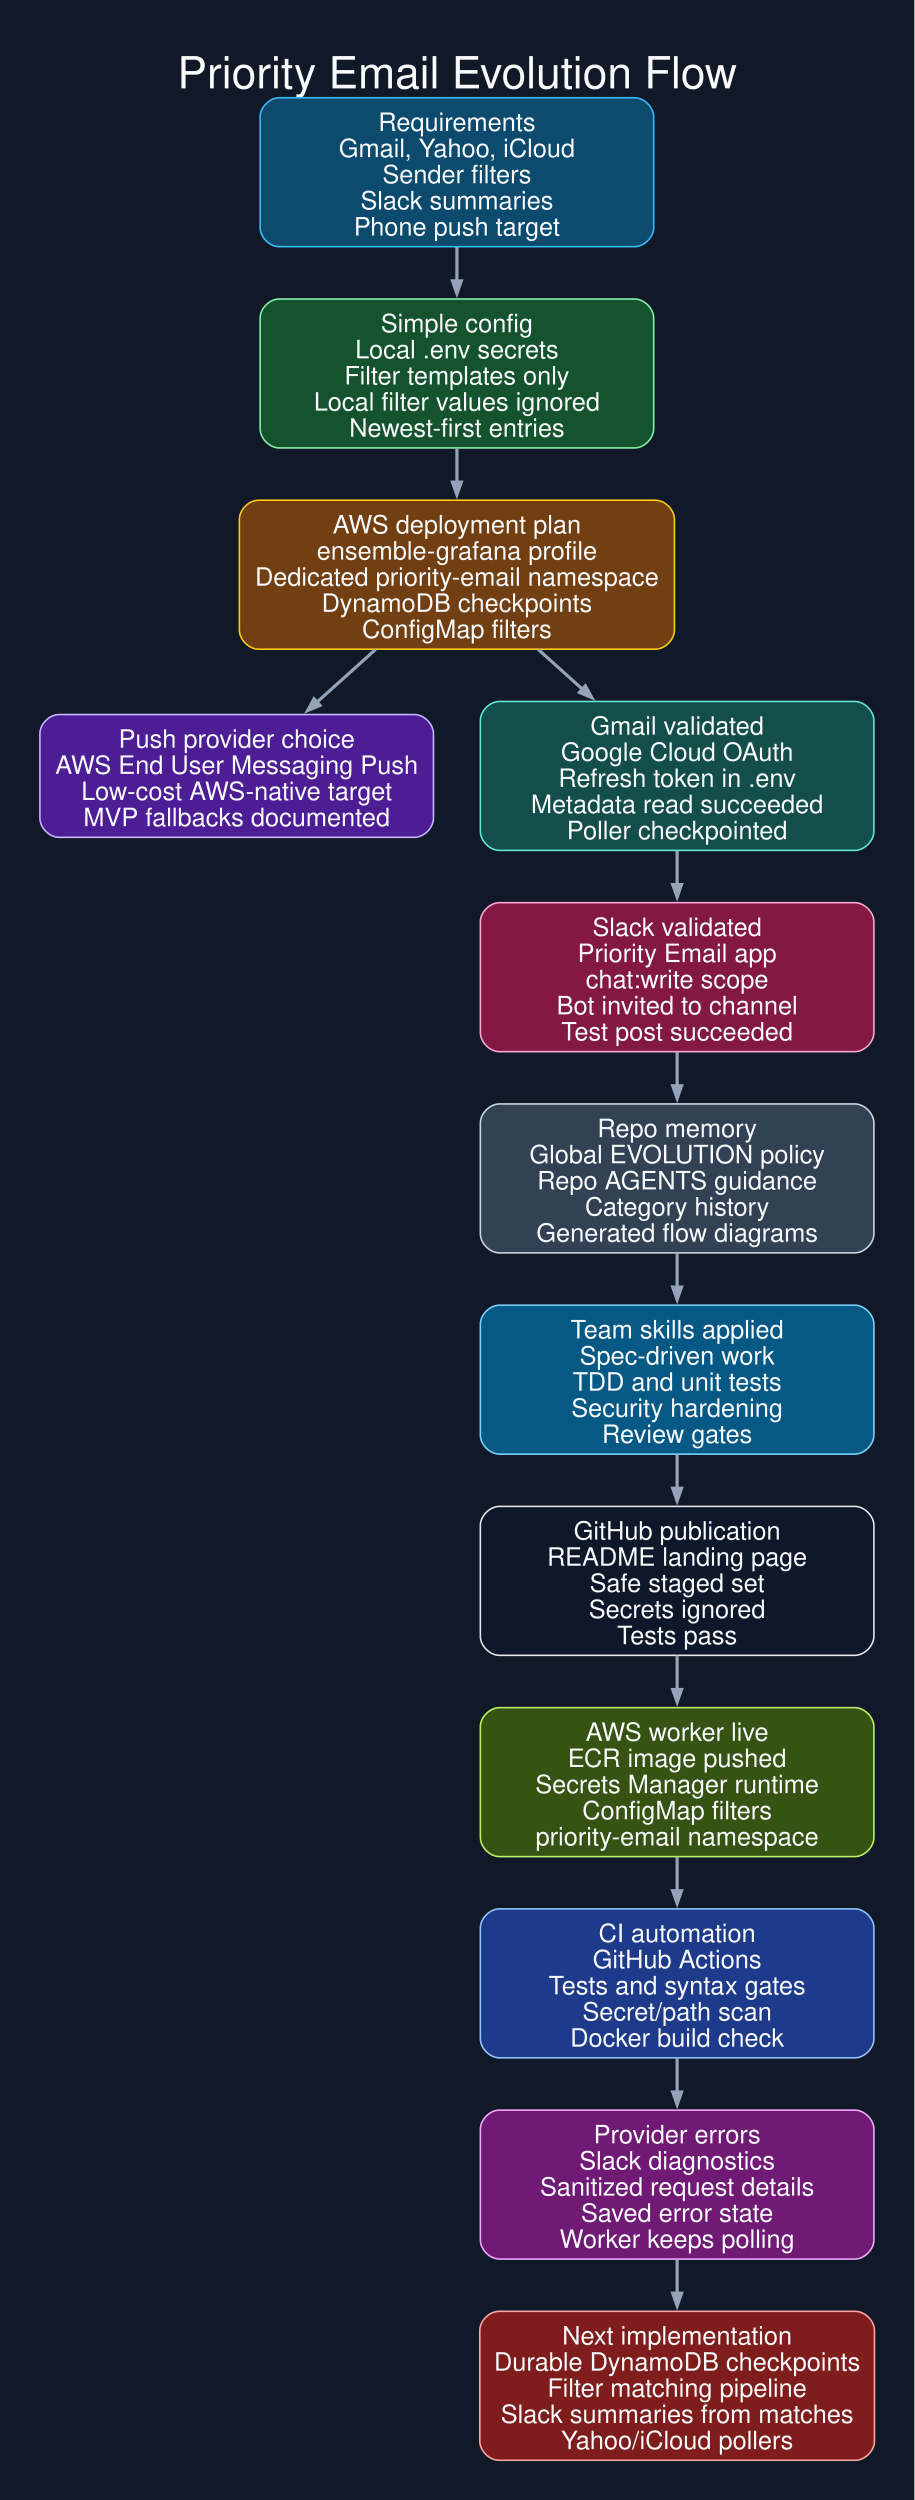
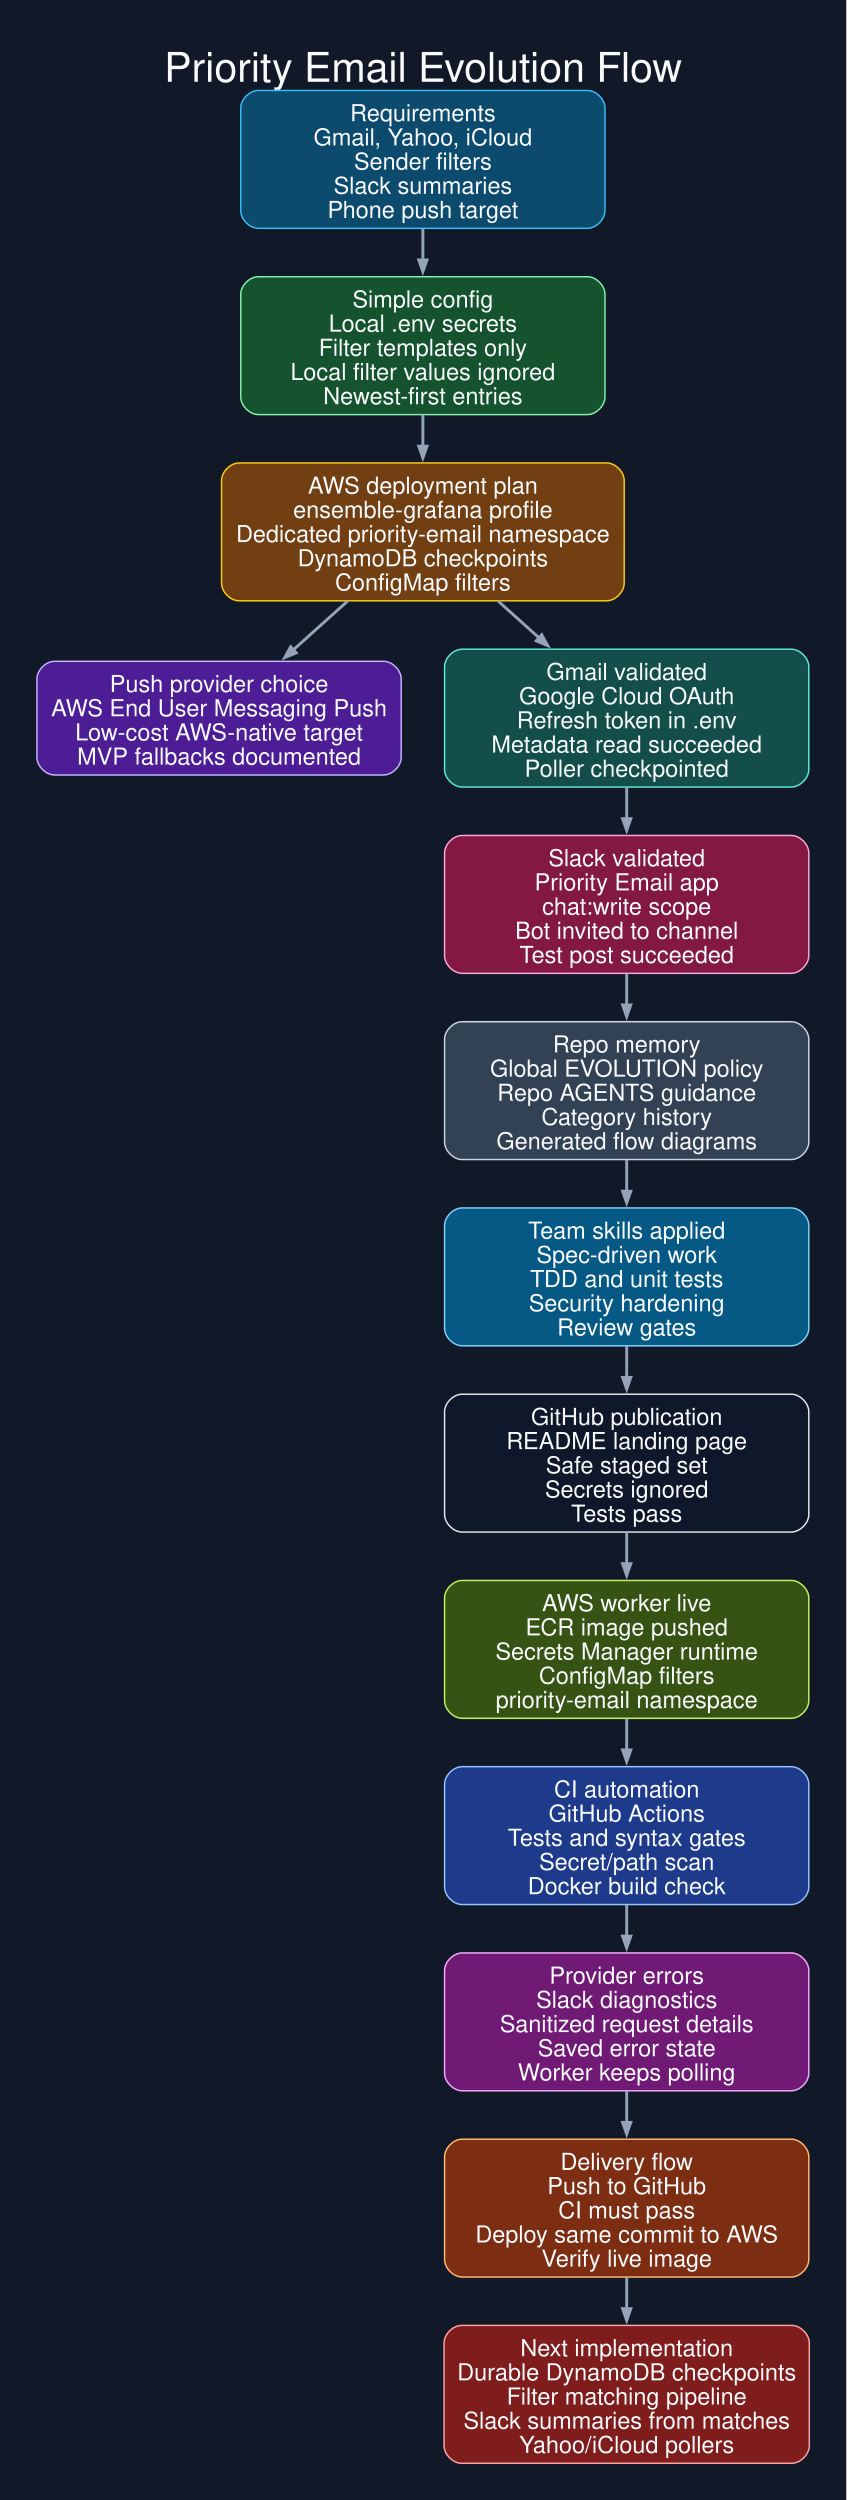
- <svg xmlns="http://www.w3.org/2000/svg" width="577pt" height="1578pt" viewBox="0.00 0.00 577.00 1578.00">
-   <g id="graph0" class="graph" transform="scale(1 1) rotate(0) translate(25.2 1552.94)">
-     <polygon fill="#111827" stroke="none" points="-25.2,25.2 -25.2,-1552.94 551.95,-1552.94 551.95,25.2 -25.2,25.2" />
-     <text xml:space="preserve" text-anchor="middle" x="263.37" y="-1497.14" font-family="Helvetica,sans-Serif" font-size="28.00" fill="#f8fafc">Priority Email Evolution Flow</text>
+ <svg xmlns="http://www.w3.org/2000/svg" width="577pt" height="1705pt" viewBox="0.00 0.00 577.00 1705.00">
+   <g id="graph0" class="graph" transform="scale(1 1) rotate(0) translate(25.2 1679.96)">
+     <polygon fill="#111827" stroke="none" points="-25.2,25.2 -25.2,-1679.96 551.95,-1679.96 551.95,25.2 -25.2,25.2" />
+     <text xml:space="preserve" text-anchor="middle" x="263.37" y="-1624.16" font-family="Helvetica,sans-Serif" font-size="28.00" fill="#f8fafc">Priority Email Evolution Flow</text>
    <g id="node1" class="node">
-       <path fill="#0c4a6e" stroke="#38bdf8" d="M375.4,-1491.24C375.4,-1491.24 151,-1491.24 151,-1491.24 145,-1491.24 139,-1485.24 139,-1479.24 139,-1479.24 139,-1409.22 139,-1409.22 139,-1403.22 145,-1397.22 151,-1397.22 151,-1397.22 375.4,-1397.22 375.4,-1397.22 381.4,-1397.22 387.4,-1403.22 387.4,-1409.22 387.4,-1409.22 387.4,-1479.24 387.4,-1479.24 387.4,-1485.24 381.4,-1491.24 375.4,-1491.24" />
-       <text xml:space="preserve" text-anchor="middle" x="263.2" y="-1470.28" font-family="Helvetica,sans-Serif" font-size="16.00" fill="#f8fafc">Requirements</text>
-       <text xml:space="preserve" text-anchor="middle" x="263.2" y="-1453.78" font-family="Helvetica,sans-Serif" font-size="16.00" fill="#f8fafc">Gmail, Yahoo, iCloud</text>
-       <text xml:space="preserve" text-anchor="middle" x="263.2" y="-1437.28" font-family="Helvetica,sans-Serif" font-size="16.00" fill="#f8fafc">Sender filters</text>
-       <text xml:space="preserve" text-anchor="middle" x="263.2" y="-1420.78" font-family="Helvetica,sans-Serif" font-size="16.00" fill="#f8fafc">Slack summaries</text>
-       <text xml:space="preserve" text-anchor="middle" x="263.2" y="-1404.28" font-family="Helvetica,sans-Serif" font-size="16.00" fill="#f8fafc">Phone push target</text>
+       <path fill="#0c4a6e" stroke="#38bdf8" d="M375.4,-1618.26C375.4,-1618.26 151,-1618.26 151,-1618.26 145,-1618.26 139,-1612.26 139,-1606.26 139,-1606.26 139,-1536.24 139,-1536.24 139,-1530.24 145,-1524.24 151,-1524.24 151,-1524.24 375.4,-1524.24 375.4,-1524.24 381.4,-1524.24 387.4,-1530.24 387.4,-1536.24 387.4,-1536.24 387.4,-1606.26 387.4,-1606.26 387.4,-1612.26 381.4,-1618.26 375.4,-1618.26" />
+       <text xml:space="preserve" text-anchor="middle" x="263.2" y="-1597.3" font-family="Helvetica,sans-Serif" font-size="16.00" fill="#f8fafc">Requirements</text>
+       <text xml:space="preserve" text-anchor="middle" x="263.2" y="-1580.8" font-family="Helvetica,sans-Serif" font-size="16.00" fill="#f8fafc">Gmail, Yahoo, iCloud</text>
+       <text xml:space="preserve" text-anchor="middle" x="263.2" y="-1564.3" font-family="Helvetica,sans-Serif" font-size="16.00" fill="#f8fafc">Sender filters</text>
+       <text xml:space="preserve" text-anchor="middle" x="263.2" y="-1547.8" font-family="Helvetica,sans-Serif" font-size="16.00" fill="#f8fafc">Slack summaries</text>
+       <text xml:space="preserve" text-anchor="middle" x="263.2" y="-1531.3" font-family="Helvetica,sans-Serif" font-size="16.00" fill="#f8fafc">Phone push target</text>
    </g>
    <g id="node2" class="node">
-       <path fill="#14532d" stroke="#86efac" d="M375.4,-1364.22C375.4,-1364.22 151,-1364.22 151,-1364.22 145,-1364.22 139,-1358.22 139,-1352.22 139,-1352.22 139,-1282.2 139,-1282.2 139,-1276.2 145,-1270.2 151,-1270.2 151,-1270.2 375.4,-1270.2 375.4,-1270.2 381.4,-1270.2 387.4,-1276.2 387.4,-1282.2 387.4,-1282.2 387.4,-1352.22 387.4,-1352.22 387.4,-1358.22 381.4,-1364.22 375.4,-1364.22" />
-       <text xml:space="preserve" text-anchor="middle" x="263.2" y="-1343.26" font-family="Helvetica,sans-Serif" font-size="16.00" fill="#f8fafc">Simple config</text>
-       <text xml:space="preserve" text-anchor="middle" x="263.2" y="-1326.76" font-family="Helvetica,sans-Serif" font-size="16.00" fill="#f8fafc">Local .env secrets</text>
-       <text xml:space="preserve" text-anchor="middle" x="263.2" y="-1310.26" font-family="Helvetica,sans-Serif" font-size="16.00" fill="#f8fafc">Filter templates only</text>
-       <text xml:space="preserve" text-anchor="middle" x="263.2" y="-1293.76" font-family="Helvetica,sans-Serif" font-size="16.00" fill="#f8fafc">Local filter values ignored</text>
-       <text xml:space="preserve" text-anchor="middle" x="263.2" y="-1277.26" font-family="Helvetica,sans-Serif" font-size="16.00" fill="#f8fafc">Newest-first entries</text>
+       <path fill="#14532d" stroke="#86efac" d="M375.4,-1491.24C375.4,-1491.24 151,-1491.24 151,-1491.24 145,-1491.24 139,-1485.24 139,-1479.24 139,-1479.24 139,-1409.22 139,-1409.22 139,-1403.22 145,-1397.22 151,-1397.22 151,-1397.22 375.4,-1397.22 375.4,-1397.22 381.4,-1397.22 387.4,-1403.22 387.4,-1409.22 387.4,-1409.22 387.4,-1479.24 387.4,-1479.24 387.4,-1485.24 381.4,-1491.24 375.4,-1491.24" />
+       <text xml:space="preserve" text-anchor="middle" x="263.2" y="-1470.28" font-family="Helvetica,sans-Serif" font-size="16.00" fill="#f8fafc">Simple config</text>
+       <text xml:space="preserve" text-anchor="middle" x="263.2" y="-1453.78" font-family="Helvetica,sans-Serif" font-size="16.00" fill="#f8fafc">Local .env secrets</text>
+       <text xml:space="preserve" text-anchor="middle" x="263.2" y="-1437.28" font-family="Helvetica,sans-Serif" font-size="16.00" fill="#f8fafc">Filter templates only</text>
+       <text xml:space="preserve" text-anchor="middle" x="263.2" y="-1420.78" font-family="Helvetica,sans-Serif" font-size="16.00" fill="#f8fafc">Local filter values ignored</text>
+       <text xml:space="preserve" text-anchor="middle" x="263.2" y="-1404.28" font-family="Helvetica,sans-Serif" font-size="16.00" fill="#f8fafc">Newest-first entries</text>
    </g>
    <g id="edge1" class="edge">
+       <path fill="none" stroke="#94a3b8" stroke-width="2" d="M263.2,-1524.05C263.2,-1517.03 263.2,-1509.72 263.2,-1502.49" />
+       <polygon fill="#94a3b8" stroke="#94a3b8" stroke-width="2" points="266,-1502.68 263.2,-1494.68 260.4,-1502.68 266,-1502.68" />
+     </g>
+     <g id="node3" class="node">
+       <path fill="#713f12" stroke="#facc15" d="M388.5,-1364.22C388.5,-1364.22 137.9,-1364.22 137.9,-1364.22 131.9,-1364.22 125.91,-1358.22 125.91,-1352.22 125.91,-1352.22 125.91,-1282.2 125.91,-1282.2 125.91,-1276.2 131.91,-1270.2 137.91,-1270.2 137.91,-1270.2 388.5,-1270.2 388.5,-1270.2 394.5,-1270.2 400.5,-1276.2 400.5,-1282.2 400.5,-1282.2 400.5,-1352.22 400.5,-1352.22 400.5,-1358.22 394.5,-1364.22 388.5,-1364.22" />
+       <text xml:space="preserve" text-anchor="middle" x="263.2" y="-1343.26" font-family="Helvetica,sans-Serif" font-size="16.00" fill="#f8fafc">AWS deployment plan</text>
+       <text xml:space="preserve" text-anchor="middle" x="263.2" y="-1326.76" font-family="Helvetica,sans-Serif" font-size="16.00" fill="#f8fafc">ensemble-grafana profile</text>
+       <text xml:space="preserve" text-anchor="middle" x="263.2" y="-1310.26" font-family="Helvetica,sans-Serif" font-size="16.00" fill="#f8fafc">Dedicated priority-email namespace</text>
+       <text xml:space="preserve" text-anchor="middle" x="263.2" y="-1293.76" font-family="Helvetica,sans-Serif" font-size="16.00" fill="#f8fafc">DynamoDB checkpoints</text>
+       <text xml:space="preserve" text-anchor="middle" x="263.2" y="-1277.26" font-family="Helvetica,sans-Serif" font-size="16.00" fill="#f8fafc">ConfigMap filters</text>
+     </g>
+     <g id="edge2" class="edge">
      <path fill="none" stroke="#94a3b8" stroke-width="2" d="M263.2,-1397.03C263.2,-1390.01 263.2,-1382.7 263.2,-1375.47" />
      <polygon fill="#94a3b8" stroke="#94a3b8" stroke-width="2" points="266,-1375.66 263.2,-1367.66 260.4,-1375.66 266,-1375.66" />
    </g>
-     <g id="node3" class="node">
-       <path fill="#713f12" stroke="#facc15" d="M388.5,-1237.2C388.5,-1237.2 137.9,-1237.2 137.9,-1237.2 131.9,-1237.2 125.91,-1231.2 125.91,-1225.2 125.91,-1225.2 125.91,-1155.18 125.91,-1155.18 125.91,-1149.18 131.91,-1143.18 137.91,-1143.18 137.91,-1143.18 388.5,-1143.18 388.5,-1143.18 394.5,-1143.18 400.5,-1149.18 400.5,-1155.18 400.5,-1155.18 400.5,-1225.2 400.5,-1225.2 400.5,-1231.2 394.5,-1237.2 388.5,-1237.2" />
-       <text xml:space="preserve" text-anchor="middle" x="263.2" y="-1216.24" font-family="Helvetica,sans-Serif" font-size="16.00" fill="#f8fafc">AWS deployment plan</text>
-       <text xml:space="preserve" text-anchor="middle" x="263.2" y="-1199.74" font-family="Helvetica,sans-Serif" font-size="16.00" fill="#f8fafc">ensemble-grafana profile</text>
-       <text xml:space="preserve" text-anchor="middle" x="263.2" y="-1183.24" font-family="Helvetica,sans-Serif" font-size="16.00" fill="#f8fafc">Dedicated priority-email namespace</text>
-       <text xml:space="preserve" text-anchor="middle" x="263.2" y="-1166.74" font-family="Helvetica,sans-Serif" font-size="16.00" fill="#f8fafc">DynamoDB checkpoints</text>
-       <text xml:space="preserve" text-anchor="middle" x="263.2" y="-1150.24" font-family="Helvetica,sans-Serif" font-size="16.00" fill="#f8fafc">ConfigMap filters</text>
-     </g>
-     <g id="edge2" class="edge">
-       <path fill="none" stroke="#94a3b8" stroke-width="2" d="M263.2,-1270.01C263.2,-1262.99 263.2,-1255.68 263.2,-1248.45" />
-       <polygon fill="#94a3b8" stroke="#94a3b8" stroke-width="2" points="266,-1248.64 263.2,-1240.64 260.4,-1248.64 266,-1248.64" />
-     </g>
    <g id="node4" class="node">
-       <path fill="#4c1d95" stroke="#c4b5fd" d="M236.4,-1101.93C236.4,-1101.93 12,-1101.93 12,-1101.93 6,-1101.93 0,-1095.93 0,-1089.93 0,-1089.93 0,-1036.41 0,-1036.41 0,-1030.41 6,-1024.41 12,-1024.41 12,-1024.41 236.4,-1024.41 236.4,-1024.41 242.4,-1024.41 248.4,-1030.41 248.4,-1036.41 248.4,-1036.41 248.4,-1089.93 248.4,-1089.93 248.4,-1095.93 242.4,-1101.93 236.4,-1101.93" />
-       <text xml:space="preserve" text-anchor="middle" x="124.2" y="-1080.97" font-family="Helvetica,sans-Serif" font-size="16.00" fill="#f8fafc">Push provider choice</text>
-       <text xml:space="preserve" text-anchor="middle" x="124.2" y="-1064.47" font-family="Helvetica,sans-Serif" font-size="16.00" fill="#f8fafc">AWS End User Messaging Push</text>
-       <text xml:space="preserve" text-anchor="middle" x="124.2" y="-1047.97" font-family="Helvetica,sans-Serif" font-size="16.00" fill="#f8fafc">Low-cost AWS-native target</text>
-       <text xml:space="preserve" text-anchor="middle" x="124.2" y="-1031.47" font-family="Helvetica,sans-Serif" font-size="16.00" fill="#f8fafc">MVP fallbacks documented</text>
+       <path fill="#4c1d95" stroke="#c4b5fd" d="M236.4,-1228.95C236.4,-1228.95 12,-1228.95 12,-1228.95 6,-1228.95 0,-1222.95 0,-1216.95 0,-1216.95 0,-1163.43 0,-1163.43 0,-1157.43 6,-1151.43 12,-1151.43 12,-1151.43 236.4,-1151.43 236.4,-1151.43 242.4,-1151.43 248.4,-1157.43 248.4,-1163.43 248.4,-1163.43 248.4,-1216.95 248.4,-1216.95 248.4,-1222.95 242.4,-1228.95 236.4,-1228.95" />
+       <text xml:space="preserve" text-anchor="middle" x="124.2" y="-1207.99" font-family="Helvetica,sans-Serif" font-size="16.00" fill="#f8fafc">Push provider choice</text>
+       <text xml:space="preserve" text-anchor="middle" x="124.2" y="-1191.49" font-family="Helvetica,sans-Serif" font-size="16.00" fill="#f8fafc">AWS End User Messaging Push</text>
+       <text xml:space="preserve" text-anchor="middle" x="124.2" y="-1174.99" font-family="Helvetica,sans-Serif" font-size="16.00" fill="#f8fafc">Low-cost AWS-native target</text>
+       <text xml:space="preserve" text-anchor="middle" x="124.2" y="-1158.49" font-family="Helvetica,sans-Serif" font-size="16.00" fill="#f8fafc">MVP fallbacks documented</text>
    </g>
    <g id="edge3" class="edge">
-       <path fill="none" stroke="#94a3b8" stroke-width="2" d="M211.84,-1142.99C199.77,-1132.14 186.92,-1120.59 174.89,-1109.76" />
-       <polygon fill="#94a3b8" stroke="#94a3b8" stroke-width="2" points="176.78,-1107.69 168.96,-1104.43 173.03,-1111.86 176.78,-1107.69" />
+       <path fill="none" stroke="#94a3b8" stroke-width="2" d="M211.84,-1270.01C199.77,-1259.16 186.92,-1247.61 174.89,-1236.78" />
+       <polygon fill="#94a3b8" stroke="#94a3b8" stroke-width="2" points="176.78,-1234.71 168.96,-1231.45 173.03,-1238.88 176.78,-1234.71" />
    </g>
    <g id="node5" class="node">
-       <path fill="#134e4a" stroke="#5eead4" d="M514.4,-1110.18C514.4,-1110.18 290,-1110.18 290,-1110.18 284,-1110.18 278,-1104.18 278,-1098.18 278,-1098.18 278,-1028.16 278,-1028.16 278,-1022.16 284,-1016.16 290,-1016.16 290,-1016.16 514.4,-1016.16 514.4,-1016.16 520.4,-1016.16 526.4,-1022.16 526.4,-1028.16 526.4,-1028.16 526.4,-1098.18 526.4,-1098.18 526.4,-1104.18 520.4,-1110.18 514.4,-1110.18" />
-       <text xml:space="preserve" text-anchor="middle" x="402.2" y="-1089.22" font-family="Helvetica,sans-Serif" font-size="16.00" fill="#f8fafc">Gmail validated</text>
-       <text xml:space="preserve" text-anchor="middle" x="402.2" y="-1072.72" font-family="Helvetica,sans-Serif" font-size="16.00" fill="#f8fafc">Google Cloud OAuth</text>
-       <text xml:space="preserve" text-anchor="middle" x="402.2" y="-1056.22" font-family="Helvetica,sans-Serif" font-size="16.00" fill="#f8fafc">Refresh token in .env</text>
-       <text xml:space="preserve" text-anchor="middle" x="402.2" y="-1039.72" font-family="Helvetica,sans-Serif" font-size="16.00" fill="#f8fafc">Metadata read succeeded</text>
-       <text xml:space="preserve" text-anchor="middle" x="402.2" y="-1023.22" font-family="Helvetica,sans-Serif" font-size="16.00" fill="#f8fafc">Poller checkpointed</text>
+       <path fill="#134e4a" stroke="#5eead4" d="M514.4,-1237.2C514.4,-1237.2 290,-1237.2 290,-1237.2 284,-1237.2 278,-1231.2 278,-1225.2 278,-1225.2 278,-1155.18 278,-1155.18 278,-1149.18 284,-1143.18 290,-1143.18 290,-1143.18 514.4,-1143.18 514.4,-1143.18 520.4,-1143.18 526.4,-1149.18 526.4,-1155.18 526.4,-1155.18 526.4,-1225.2 526.4,-1225.2 526.4,-1231.2 520.4,-1237.2 514.4,-1237.2" />
+       <text xml:space="preserve" text-anchor="middle" x="402.2" y="-1216.24" font-family="Helvetica,sans-Serif" font-size="16.00" fill="#f8fafc">Gmail validated</text>
+       <text xml:space="preserve" text-anchor="middle" x="402.2" y="-1199.74" font-family="Helvetica,sans-Serif" font-size="16.00" fill="#f8fafc">Google Cloud OAuth</text>
+       <text xml:space="preserve" text-anchor="middle" x="402.2" y="-1183.24" font-family="Helvetica,sans-Serif" font-size="16.00" fill="#f8fafc">Refresh token in .env</text>
+       <text xml:space="preserve" text-anchor="middle" x="402.2" y="-1166.74" font-family="Helvetica,sans-Serif" font-size="16.00" fill="#f8fafc">Metadata read succeeded</text>
+       <text xml:space="preserve" text-anchor="middle" x="402.2" y="-1150.24" font-family="Helvetica,sans-Serif" font-size="16.00" fill="#f8fafc">Poller checkpointed</text>
    </g>
    <g id="edge4" class="edge">
-       <path fill="none" stroke="#94a3b8" stroke-width="2" d="M314.56,-1142.99C323.66,-1134.81 333.19,-1126.24 342.49,-1117.87" />
-       <polygon fill="#94a3b8" stroke="#94a3b8" stroke-width="2" points="344.26,-1120.05 348.33,-1112.62 340.51,-1115.89 344.26,-1120.05" />
+       <path fill="none" stroke="#94a3b8" stroke-width="2" d="M314.56,-1270.01C323.66,-1261.83 333.19,-1253.26 342.49,-1244.89" />
+       <polygon fill="#94a3b8" stroke="#94a3b8" stroke-width="2" points="344.26,-1247.07 348.33,-1239.64 340.51,-1242.91 344.26,-1247.07" />
    </g>
    <g id="node6" class="node">
-       <path fill="#831843" stroke="#f9a8d4" d="M514.4,-983.16C514.4,-983.16 290,-983.16 290,-983.16 284,-983.16 278,-977.16 278,-971.16 278,-971.16 278,-901.14 278,-901.14 278,-895.14 284,-889.14 290,-889.14 290,-889.14 514.4,-889.14 514.4,-889.14 520.4,-889.14 526.4,-895.14 526.4,-901.14 526.4,-901.14 526.4,-971.16 526.4,-971.16 526.4,-977.16 520.4,-983.16 514.4,-983.16" />
-       <text xml:space="preserve" text-anchor="middle" x="402.2" y="-962.2" font-family="Helvetica,sans-Serif" font-size="16.00" fill="#f8fafc">Slack validated</text>
-       <text xml:space="preserve" text-anchor="middle" x="402.2" y="-945.7" font-family="Helvetica,sans-Serif" font-size="16.00" fill="#f8fafc">Priority Email app</text>
-       <text xml:space="preserve" text-anchor="middle" x="402.2" y="-929.2" font-family="Helvetica,sans-Serif" font-size="16.00" fill="#f8fafc">chat:write scope</text>
-       <text xml:space="preserve" text-anchor="middle" x="402.2" y="-912.7" font-family="Helvetica,sans-Serif" font-size="16.00" fill="#f8fafc">Bot invited to channel</text>
-       <text xml:space="preserve" text-anchor="middle" x="402.2" y="-896.2" font-family="Helvetica,sans-Serif" font-size="16.00" fill="#f8fafc">Test post succeeded</text>
+       <path fill="#831843" stroke="#f9a8d4" d="M514.4,-1110.18C514.4,-1110.18 290,-1110.18 290,-1110.18 284,-1110.18 278,-1104.18 278,-1098.18 278,-1098.18 278,-1028.16 278,-1028.16 278,-1022.16 284,-1016.16 290,-1016.16 290,-1016.16 514.4,-1016.16 514.4,-1016.16 520.4,-1016.16 526.4,-1022.16 526.4,-1028.16 526.4,-1028.16 526.4,-1098.18 526.4,-1098.18 526.4,-1104.18 520.4,-1110.18 514.4,-1110.18" />
+       <text xml:space="preserve" text-anchor="middle" x="402.2" y="-1089.22" font-family="Helvetica,sans-Serif" font-size="16.00" fill="#f8fafc">Slack validated</text>
+       <text xml:space="preserve" text-anchor="middle" x="402.2" y="-1072.72" font-family="Helvetica,sans-Serif" font-size="16.00" fill="#f8fafc">Priority Email app</text>
+       <text xml:space="preserve" text-anchor="middle" x="402.2" y="-1056.22" font-family="Helvetica,sans-Serif" font-size="16.00" fill="#f8fafc">chat:write scope</text>
+       <text xml:space="preserve" text-anchor="middle" x="402.2" y="-1039.72" font-family="Helvetica,sans-Serif" font-size="16.00" fill="#f8fafc">Bot invited to channel</text>
+       <text xml:space="preserve" text-anchor="middle" x="402.2" y="-1023.22" font-family="Helvetica,sans-Serif" font-size="16.00" fill="#f8fafc">Test post succeeded</text>
    </g>
    <g id="edge5" class="edge">
+       <path fill="none" stroke="#94a3b8" stroke-width="2" d="M402.2,-1142.99C402.2,-1135.97 402.2,-1128.66 402.2,-1121.43" />
+       <polygon fill="#94a3b8" stroke="#94a3b8" stroke-width="2" points="405,-1121.62 402.2,-1113.62 399.4,-1121.62 405,-1121.62" />
+     </g>
+     <g id="node7" class="node">
+       <path fill="#334155" stroke="#cbd5e1" d="M514.4,-983.16C514.4,-983.16 290,-983.16 290,-983.16 284,-983.16 278,-977.16 278,-971.16 278,-971.16 278,-901.14 278,-901.14 278,-895.14 284,-889.14 290,-889.14 290,-889.14 514.4,-889.14 514.4,-889.14 520.4,-889.14 526.4,-895.14 526.4,-901.14 526.4,-901.14 526.4,-971.16 526.4,-971.16 526.4,-977.16 520.4,-983.16 514.4,-983.16" />
+       <text xml:space="preserve" text-anchor="middle" x="402.2" y="-962.2" font-family="Helvetica,sans-Serif" font-size="16.00" fill="#f8fafc">Repo memory</text>
+       <text xml:space="preserve" text-anchor="middle" x="402.2" y="-945.7" font-family="Helvetica,sans-Serif" font-size="16.00" fill="#f8fafc">Global EVOLUTION policy</text>
+       <text xml:space="preserve" text-anchor="middle" x="402.2" y="-929.2" font-family="Helvetica,sans-Serif" font-size="16.00" fill="#f8fafc">Repo AGENTS guidance</text>
+       <text xml:space="preserve" text-anchor="middle" x="402.2" y="-912.7" font-family="Helvetica,sans-Serif" font-size="16.00" fill="#f8fafc">Category history</text>
+       <text xml:space="preserve" text-anchor="middle" x="402.2" y="-896.2" font-family="Helvetica,sans-Serif" font-size="16.00" fill="#f8fafc">Generated flow diagrams</text>
+     </g>
+     <g id="edge6" class="edge">
      <path fill="none" stroke="#94a3b8" stroke-width="2" d="M402.2,-1015.97C402.2,-1008.95 402.2,-1001.64 402.2,-994.41" />
      <polygon fill="#94a3b8" stroke="#94a3b8" stroke-width="2" points="405,-994.6 402.2,-986.6 399.4,-994.6 405,-994.6" />
    </g>
-     <g id="node7" class="node">
-       <path fill="#334155" stroke="#cbd5e1" d="M514.4,-856.14C514.4,-856.14 290,-856.14 290,-856.14 284,-856.14 278,-850.14 278,-844.14 278,-844.14 278,-774.12 278,-774.12 278,-768.12 284,-762.12 290,-762.12 290,-762.12 514.4,-762.12 514.4,-762.12 520.4,-762.12 526.4,-768.12 526.4,-774.12 526.4,-774.12 526.4,-844.14 526.4,-844.14 526.4,-850.14 520.4,-856.14 514.4,-856.14" />
-       <text xml:space="preserve" text-anchor="middle" x="402.2" y="-835.18" font-family="Helvetica,sans-Serif" font-size="16.00" fill="#f8fafc">Repo memory</text>
-       <text xml:space="preserve" text-anchor="middle" x="402.2" y="-818.68" font-family="Helvetica,sans-Serif" font-size="16.00" fill="#f8fafc">Global EVOLUTION policy</text>
-       <text xml:space="preserve" text-anchor="middle" x="402.2" y="-802.18" font-family="Helvetica,sans-Serif" font-size="16.00" fill="#f8fafc">Repo AGENTS guidance</text>
-       <text xml:space="preserve" text-anchor="middle" x="402.2" y="-785.68" font-family="Helvetica,sans-Serif" font-size="16.00" fill="#f8fafc">Category history</text>
-       <text xml:space="preserve" text-anchor="middle" x="402.2" y="-769.18" font-family="Helvetica,sans-Serif" font-size="16.00" fill="#f8fafc">Generated flow diagrams</text>
+     <g id="node8" class="node">
+       <path fill="#075985" stroke="#7dd3fc" d="M514.4,-856.14C514.4,-856.14 290,-856.14 290,-856.14 284,-856.14 278,-850.14 278,-844.14 278,-844.14 278,-774.12 278,-774.12 278,-768.12 284,-762.12 290,-762.12 290,-762.12 514.4,-762.12 514.4,-762.12 520.4,-762.12 526.4,-768.12 526.4,-774.12 526.4,-774.12 526.4,-844.14 526.4,-844.14 526.4,-850.14 520.4,-856.14 514.4,-856.14" />
+       <text xml:space="preserve" text-anchor="middle" x="402.2" y="-835.18" font-family="Helvetica,sans-Serif" font-size="16.00" fill="#f8fafc">Team skills applied</text>
+       <text xml:space="preserve" text-anchor="middle" x="402.2" y="-818.68" font-family="Helvetica,sans-Serif" font-size="16.00" fill="#f8fafc">Spec-driven work</text>
+       <text xml:space="preserve" text-anchor="middle" x="402.2" y="-802.18" font-family="Helvetica,sans-Serif" font-size="16.00" fill="#f8fafc">TDD and unit tests</text>
+       <text xml:space="preserve" text-anchor="middle" x="402.2" y="-785.68" font-family="Helvetica,sans-Serif" font-size="16.00" fill="#f8fafc">Security hardening</text>
+       <text xml:space="preserve" text-anchor="middle" x="402.2" y="-769.18" font-family="Helvetica,sans-Serif" font-size="16.00" fill="#f8fafc">Review gates</text>
    </g>
-     <g id="edge6" class="edge">
+     <g id="edge7" class="edge">
      <path fill="none" stroke="#94a3b8" stroke-width="2" d="M402.2,-888.95C402.2,-881.93 402.2,-874.62 402.2,-867.39" />
      <polygon fill="#94a3b8" stroke="#94a3b8" stroke-width="2" points="405,-867.58 402.2,-859.58 399.4,-867.58 405,-867.58" />
    </g>
-     <g id="node8" class="node">
-       <path fill="#075985" stroke="#7dd3fc" d="M514.4,-729.12C514.4,-729.12 290,-729.12 290,-729.12 284,-729.12 278,-723.12 278,-717.12 278,-717.12 278,-647.1 278,-647.1 278,-641.1 284,-635.1 290,-635.1 290,-635.1 514.4,-635.1 514.4,-635.1 520.4,-635.1 526.4,-641.1 526.4,-647.1 526.4,-647.1 526.4,-717.12 526.4,-717.12 526.4,-723.12 520.4,-729.12 514.4,-729.12" />
-       <text xml:space="preserve" text-anchor="middle" x="402.2" y="-708.16" font-family="Helvetica,sans-Serif" font-size="16.00" fill="#f8fafc">Team skills applied</text>
-       <text xml:space="preserve" text-anchor="middle" x="402.2" y="-691.66" font-family="Helvetica,sans-Serif" font-size="16.00" fill="#f8fafc">Spec-driven work</text>
-       <text xml:space="preserve" text-anchor="middle" x="402.2" y="-675.16" font-family="Helvetica,sans-Serif" font-size="16.00" fill="#f8fafc">TDD and unit tests</text>
-       <text xml:space="preserve" text-anchor="middle" x="402.2" y="-658.66" font-family="Helvetica,sans-Serif" font-size="16.00" fill="#f8fafc">Security hardening</text>
-       <text xml:space="preserve" text-anchor="middle" x="402.2" y="-642.16" font-family="Helvetica,sans-Serif" font-size="16.00" fill="#f8fafc">Review gates</text>
+     <g id="node9" class="node">
+       <path fill="#0f172a" stroke="#e5e7eb" d="M514.4,-729.12C514.4,-729.12 290,-729.12 290,-729.12 284,-729.12 278,-723.12 278,-717.12 278,-717.12 278,-647.1 278,-647.1 278,-641.1 284,-635.1 290,-635.1 290,-635.1 514.4,-635.1 514.4,-635.1 520.4,-635.1 526.4,-641.1 526.4,-647.1 526.4,-647.1 526.4,-717.12 526.4,-717.12 526.4,-723.12 520.4,-729.12 514.4,-729.12" />
+       <text xml:space="preserve" text-anchor="middle" x="402.2" y="-708.16" font-family="Helvetica,sans-Serif" font-size="16.00" fill="#f8fafc">GitHub publication</text>
+       <text xml:space="preserve" text-anchor="middle" x="402.2" y="-691.66" font-family="Helvetica,sans-Serif" font-size="16.00" fill="#f8fafc">README landing page</text>
+       <text xml:space="preserve" text-anchor="middle" x="402.2" y="-675.16" font-family="Helvetica,sans-Serif" font-size="16.00" fill="#f8fafc">Safe staged set</text>
+       <text xml:space="preserve" text-anchor="middle" x="402.2" y="-658.66" font-family="Helvetica,sans-Serif" font-size="16.00" fill="#f8fafc">Secrets ignored</text>
+       <text xml:space="preserve" text-anchor="middle" x="402.2" y="-642.16" font-family="Helvetica,sans-Serif" font-size="16.00" fill="#f8fafc">Tests pass</text>
    </g>
-     <g id="edge7" class="edge">
+     <g id="edge8" class="edge">
      <path fill="none" stroke="#94a3b8" stroke-width="2" d="M402.2,-761.93C402.2,-754.91 402.2,-747.6 402.2,-740.37" />
      <polygon fill="#94a3b8" stroke="#94a3b8" stroke-width="2" points="405,-740.56 402.2,-732.56 399.4,-740.56 405,-740.56" />
    </g>
-     <g id="node9" class="node">
-       <path fill="#0f172a" stroke="#e5e7eb" d="M514.4,-602.1C514.4,-602.1 290,-602.1 290,-602.1 284,-602.1 278,-596.1 278,-590.1 278,-590.1 278,-520.08 278,-520.08 278,-514.08 284,-508.08 290,-508.08 290,-508.08 514.4,-508.08 514.4,-508.08 520.4,-508.08 526.4,-514.08 526.4,-520.08 526.4,-520.08 526.4,-590.1 526.4,-590.1 526.4,-596.1 520.4,-602.1 514.4,-602.1" />
-       <text xml:space="preserve" text-anchor="middle" x="402.2" y="-581.14" font-family="Helvetica,sans-Serif" font-size="16.00" fill="#f8fafc">GitHub publication</text>
-       <text xml:space="preserve" text-anchor="middle" x="402.2" y="-564.64" font-family="Helvetica,sans-Serif" font-size="16.00" fill="#f8fafc">README landing page</text>
-       <text xml:space="preserve" text-anchor="middle" x="402.2" y="-548.14" font-family="Helvetica,sans-Serif" font-size="16.00" fill="#f8fafc">Safe staged set</text>
-       <text xml:space="preserve" text-anchor="middle" x="402.2" y="-531.64" font-family="Helvetica,sans-Serif" font-size="16.00" fill="#f8fafc">Secrets ignored</text>
-       <text xml:space="preserve" text-anchor="middle" x="402.2" y="-515.14" font-family="Helvetica,sans-Serif" font-size="16.00" fill="#f8fafc">Tests pass</text>
+     <g id="node10" class="node">
+       <path fill="#365314" stroke="#bef264" d="M514.4,-602.1C514.4,-602.1 290,-602.1 290,-602.1 284,-602.1 278,-596.1 278,-590.1 278,-590.1 278,-520.08 278,-520.08 278,-514.08 284,-508.08 290,-508.08 290,-508.08 514.4,-508.08 514.4,-508.08 520.4,-508.08 526.4,-514.08 526.4,-520.08 526.4,-520.08 526.4,-590.1 526.4,-590.1 526.4,-596.1 520.4,-602.1 514.4,-602.1" />
+       <text xml:space="preserve" text-anchor="middle" x="402.2" y="-581.14" font-family="Helvetica,sans-Serif" font-size="16.00" fill="#f8fafc">AWS worker live</text>
+       <text xml:space="preserve" text-anchor="middle" x="402.2" y="-564.64" font-family="Helvetica,sans-Serif" font-size="16.00" fill="#f8fafc">ECR image pushed</text>
+       <text xml:space="preserve" text-anchor="middle" x="402.2" y="-548.14" font-family="Helvetica,sans-Serif" font-size="16.00" fill="#f8fafc">Secrets Manager runtime</text>
+       <text xml:space="preserve" text-anchor="middle" x="402.2" y="-531.64" font-family="Helvetica,sans-Serif" font-size="16.00" fill="#f8fafc">ConfigMap filters</text>
+       <text xml:space="preserve" text-anchor="middle" x="402.2" y="-515.14" font-family="Helvetica,sans-Serif" font-size="16.00" fill="#f8fafc">priority-email namespace</text>
    </g>
-     <g id="edge8" class="edge">
+     <g id="edge9" class="edge">
      <path fill="none" stroke="#94a3b8" stroke-width="2" d="M402.2,-634.91C402.2,-627.89 402.2,-620.58 402.2,-613.35" />
      <polygon fill="#94a3b8" stroke="#94a3b8" stroke-width="2" points="405,-613.54 402.2,-605.54 399.4,-613.54 405,-613.54" />
    </g>
-     <g id="node10" class="node">
-       <path fill="#365314" stroke="#bef264" d="M514.4,-475.08C514.4,-475.08 290,-475.08 290,-475.08 284,-475.08 278,-469.08 278,-463.08 278,-463.08 278,-393.06 278,-393.06 278,-387.06 284,-381.06 290,-381.06 290,-381.06 514.4,-381.06 514.4,-381.06 520.4,-381.06 526.4,-387.06 526.4,-393.06 526.4,-393.06 526.4,-463.08 526.4,-463.08 526.4,-469.08 520.4,-475.08 514.4,-475.08" />
-       <text xml:space="preserve" text-anchor="middle" x="402.2" y="-454.12" font-family="Helvetica,sans-Serif" font-size="16.00" fill="#f8fafc">AWS worker live</text>
-       <text xml:space="preserve" text-anchor="middle" x="402.2" y="-437.62" font-family="Helvetica,sans-Serif" font-size="16.00" fill="#f8fafc">ECR image pushed</text>
-       <text xml:space="preserve" text-anchor="middle" x="402.2" y="-421.12" font-family="Helvetica,sans-Serif" font-size="16.00" fill="#f8fafc">Secrets Manager runtime</text>
-       <text xml:space="preserve" text-anchor="middle" x="402.2" y="-404.62" font-family="Helvetica,sans-Serif" font-size="16.00" fill="#f8fafc">ConfigMap filters</text>
-       <text xml:space="preserve" text-anchor="middle" x="402.2" y="-388.12" font-family="Helvetica,sans-Serif" font-size="16.00" fill="#f8fafc">priority-email namespace</text>
+     <g id="node11" class="node">
+       <path fill="#1e3a8a" stroke="#93c5fd" d="M514.4,-475.08C514.4,-475.08 290,-475.08 290,-475.08 284,-475.08 278,-469.08 278,-463.08 278,-463.08 278,-393.06 278,-393.06 278,-387.06 284,-381.06 290,-381.06 290,-381.06 514.4,-381.06 514.4,-381.06 520.4,-381.06 526.4,-387.06 526.4,-393.06 526.4,-393.06 526.4,-463.08 526.4,-463.08 526.4,-469.08 520.4,-475.08 514.4,-475.08" />
+       <text xml:space="preserve" text-anchor="middle" x="402.2" y="-454.12" font-family="Helvetica,sans-Serif" font-size="16.00" fill="#f8fafc">CI automation</text>
+       <text xml:space="preserve" text-anchor="middle" x="402.2" y="-437.62" font-family="Helvetica,sans-Serif" font-size="16.00" fill="#f8fafc">GitHub Actions</text>
+       <text xml:space="preserve" text-anchor="middle" x="402.2" y="-421.12" font-family="Helvetica,sans-Serif" font-size="16.00" fill="#f8fafc">Tests and syntax gates</text>
+       <text xml:space="preserve" text-anchor="middle" x="402.2" y="-404.62" font-family="Helvetica,sans-Serif" font-size="16.00" fill="#f8fafc">Secret/path scan</text>
+       <text xml:space="preserve" text-anchor="middle" x="402.2" y="-388.12" font-family="Helvetica,sans-Serif" font-size="16.00" fill="#f8fafc">Docker build check</text>
    </g>
-     <g id="edge9" class="edge">
+     <g id="edge10" class="edge">
      <path fill="none" stroke="#94a3b8" stroke-width="2" d="M402.2,-507.89C402.2,-500.87 402.2,-493.56 402.2,-486.33" />
      <polygon fill="#94a3b8" stroke="#94a3b8" stroke-width="2" points="405,-486.52 402.2,-478.52 399.4,-486.52 405,-486.52" />
    </g>
-     <g id="node11" class="node">
-       <path fill="#1e3a8a" stroke="#93c5fd" d="M514.4,-348.06C514.4,-348.06 290,-348.06 290,-348.06 284,-348.06 278,-342.06 278,-336.06 278,-336.06 278,-266.04 278,-266.04 278,-260.04 284,-254.04 290,-254.04 290,-254.04 514.4,-254.04 514.4,-254.04 520.4,-254.04 526.4,-260.04 526.4,-266.04 526.4,-266.04 526.4,-336.06 526.4,-336.06 526.4,-342.06 520.4,-348.06 514.4,-348.06" />
-       <text xml:space="preserve" text-anchor="middle" x="402.2" y="-327.1" font-family="Helvetica,sans-Serif" font-size="16.00" fill="#f8fafc">CI automation</text>
-       <text xml:space="preserve" text-anchor="middle" x="402.2" y="-310.6" font-family="Helvetica,sans-Serif" font-size="16.00" fill="#f8fafc">GitHub Actions</text>
-       <text xml:space="preserve" text-anchor="middle" x="402.2" y="-294.1" font-family="Helvetica,sans-Serif" font-size="16.00" fill="#f8fafc">Tests and syntax gates</text>
-       <text xml:space="preserve" text-anchor="middle" x="402.2" y="-277.6" font-family="Helvetica,sans-Serif" font-size="16.00" fill="#f8fafc">Secret/path scan</text>
-       <text xml:space="preserve" text-anchor="middle" x="402.2" y="-261.1" font-family="Helvetica,sans-Serif" font-size="16.00" fill="#f8fafc">Docker build check</text>
+     <g id="node12" class="node">
+       <path fill="#701a75" stroke="#f0abfc" d="M514.4,-348.06C514.4,-348.06 290,-348.06 290,-348.06 284,-348.06 278,-342.06 278,-336.06 278,-336.06 278,-266.04 278,-266.04 278,-260.04 284,-254.04 290,-254.04 290,-254.04 514.4,-254.04 514.4,-254.04 520.4,-254.04 526.4,-260.04 526.4,-266.04 526.4,-266.04 526.4,-336.06 526.4,-336.06 526.4,-342.06 520.4,-348.06 514.4,-348.06" />
+       <text xml:space="preserve" text-anchor="middle" x="402.2" y="-327.1" font-family="Helvetica,sans-Serif" font-size="16.00" fill="#f8fafc">Provider errors</text>
+       <text xml:space="preserve" text-anchor="middle" x="402.2" y="-310.6" font-family="Helvetica,sans-Serif" font-size="16.00" fill="#f8fafc">Slack diagnostics</text>
+       <text xml:space="preserve" text-anchor="middle" x="402.2" y="-294.1" font-family="Helvetica,sans-Serif" font-size="16.00" fill="#f8fafc">Sanitized request details</text>
+       <text xml:space="preserve" text-anchor="middle" x="402.2" y="-277.6" font-family="Helvetica,sans-Serif" font-size="16.00" fill="#f8fafc">Saved error state</text>
+       <text xml:space="preserve" text-anchor="middle" x="402.2" y="-261.1" font-family="Helvetica,sans-Serif" font-size="16.00" fill="#f8fafc">Worker keeps polling</text>
    </g>
-     <g id="edge10" class="edge">
+     <g id="edge11" class="edge">
      <path fill="none" stroke="#94a3b8" stroke-width="2" d="M402.2,-380.87C402.2,-373.85 402.2,-366.54 402.2,-359.31" />
      <polygon fill="#94a3b8" stroke="#94a3b8" stroke-width="2" points="405,-359.5 402.2,-351.5 399.4,-359.5 405,-359.5" />
    </g>
-     <g id="node12" class="node">
-       <path fill="#701a75" stroke="#f0abfc" d="M514.4,-221.04C514.4,-221.04 290,-221.04 290,-221.04 284,-221.04 278,-215.04 278,-209.04 278,-209.04 278,-139.02 278,-139.02 278,-133.02 284,-127.02 290,-127.02 290,-127.02 514.4,-127.02 514.4,-127.02 520.4,-127.02 526.4,-133.02 526.4,-139.02 526.4,-139.02 526.4,-209.04 526.4,-209.04 526.4,-215.04 520.4,-221.04 514.4,-221.04" />
-       <text xml:space="preserve" text-anchor="middle" x="402.2" y="-200.08" font-family="Helvetica,sans-Serif" font-size="16.00" fill="#f8fafc">Provider errors</text>
-       <text xml:space="preserve" text-anchor="middle" x="402.2" y="-183.58" font-family="Helvetica,sans-Serif" font-size="16.00" fill="#f8fafc">Slack diagnostics</text>
-       <text xml:space="preserve" text-anchor="middle" x="402.2" y="-167.08" font-family="Helvetica,sans-Serif" font-size="16.00" fill="#f8fafc">Sanitized request details</text>
-       <text xml:space="preserve" text-anchor="middle" x="402.2" y="-150.58" font-family="Helvetica,sans-Serif" font-size="16.00" fill="#f8fafc">Saved error state</text>
-       <text xml:space="preserve" text-anchor="middle" x="402.2" y="-134.08" font-family="Helvetica,sans-Serif" font-size="16.00" fill="#f8fafc">Worker keeps polling</text>
+     <g id="node13" class="node">
+       <path fill="#7c2d12" stroke="#fdba74" d="M514.4,-221.04C514.4,-221.04 290,-221.04 290,-221.04 284,-221.04 278,-215.04 278,-209.04 278,-209.04 278,-139.02 278,-139.02 278,-133.02 284,-127.02 290,-127.02 290,-127.02 514.4,-127.02 514.4,-127.02 520.4,-127.02 526.4,-133.02 526.4,-139.02 526.4,-139.02 526.4,-209.04 526.4,-209.04 526.4,-215.04 520.4,-221.04 514.4,-221.04" />
+       <text xml:space="preserve" text-anchor="middle" x="402.2" y="-200.08" font-family="Helvetica,sans-Serif" font-size="16.00" fill="#f8fafc">Delivery flow</text>
+       <text xml:space="preserve" text-anchor="middle" x="402.2" y="-183.58" font-family="Helvetica,sans-Serif" font-size="16.00" fill="#f8fafc">Push to GitHub</text>
+       <text xml:space="preserve" text-anchor="middle" x="402.2" y="-167.08" font-family="Helvetica,sans-Serif" font-size="16.00" fill="#f8fafc">CI must pass</text>
+       <text xml:space="preserve" text-anchor="middle" x="402.2" y="-150.58" font-family="Helvetica,sans-Serif" font-size="16.00" fill="#f8fafc">Deploy same commit to AWS</text>
+       <text xml:space="preserve" text-anchor="middle" x="402.2" y="-134.08" font-family="Helvetica,sans-Serif" font-size="16.00" fill="#f8fafc">Verify live image</text>
    </g>
-     <g id="edge11" class="edge">
+     <g id="edge12" class="edge">
      <path fill="none" stroke="#94a3b8" stroke-width="2" d="M402.2,-253.85C402.2,-246.83 402.2,-239.52 402.2,-232.29" />
      <polygon fill="#94a3b8" stroke="#94a3b8" stroke-width="2" points="405,-232.48 402.2,-224.48 399.4,-232.48 405,-232.48" />
    </g>
-     <g id="node13" class="node">
+     <g id="node14" class="node">
      <path fill="#7f1d1d" stroke="#fca5a5" d="M514.75,-94.02C514.75,-94.02 289.65,-94.02 289.65,-94.02 283.65,-94.02 277.65,-88.02 277.65,-82.02 277.65,-82.02 277.65,-12 277.65,-12 277.65,-6 283.65,0 289.65,0 289.65,0 514.75,0 514.75,0 520.75,0 526.75,-6 526.75,-12 526.75,-12 526.75,-82.02 526.75,-82.02 526.75,-88.02 520.75,-94.02 514.75,-94.02" />
      <text xml:space="preserve" text-anchor="middle" x="402.2" y="-73.06" font-family="Helvetica,sans-Serif" font-size="16.00" fill="#f8fafc">Next implementation</text>
      <text xml:space="preserve" text-anchor="middle" x="402.2" y="-56.56" font-family="Helvetica,sans-Serif" font-size="16.00" fill="#f8fafc">Durable DynamoDB checkpoints</text>
      <text xml:space="preserve" text-anchor="middle" x="402.2" y="-40.06" font-family="Helvetica,sans-Serif" font-size="16.00" fill="#f8fafc">Filter matching pipeline</text>
      <text xml:space="preserve" text-anchor="middle" x="402.2" y="-23.56" font-family="Helvetica,sans-Serif" font-size="16.00" fill="#f8fafc">Slack summaries from matches</text>
      <text xml:space="preserve" text-anchor="middle" x="402.2" y="-7.06" font-family="Helvetica,sans-Serif" font-size="16.00" fill="#f8fafc">Yahoo/iCloud pollers</text>
    </g>
-     <g id="edge12" class="edge">
+     <g id="edge13" class="edge">
      <path fill="none" stroke="#94a3b8" stroke-width="2" d="M402.2,-126.83C402.2,-119.81 402.2,-112.5 402.2,-105.27" />
      <polygon fill="#94a3b8" stroke="#94a3b8" stroke-width="2" points="405,-105.46 402.2,-97.46 399.4,-105.46 405,-105.46" />
    </g>
  </g>
</svg>
